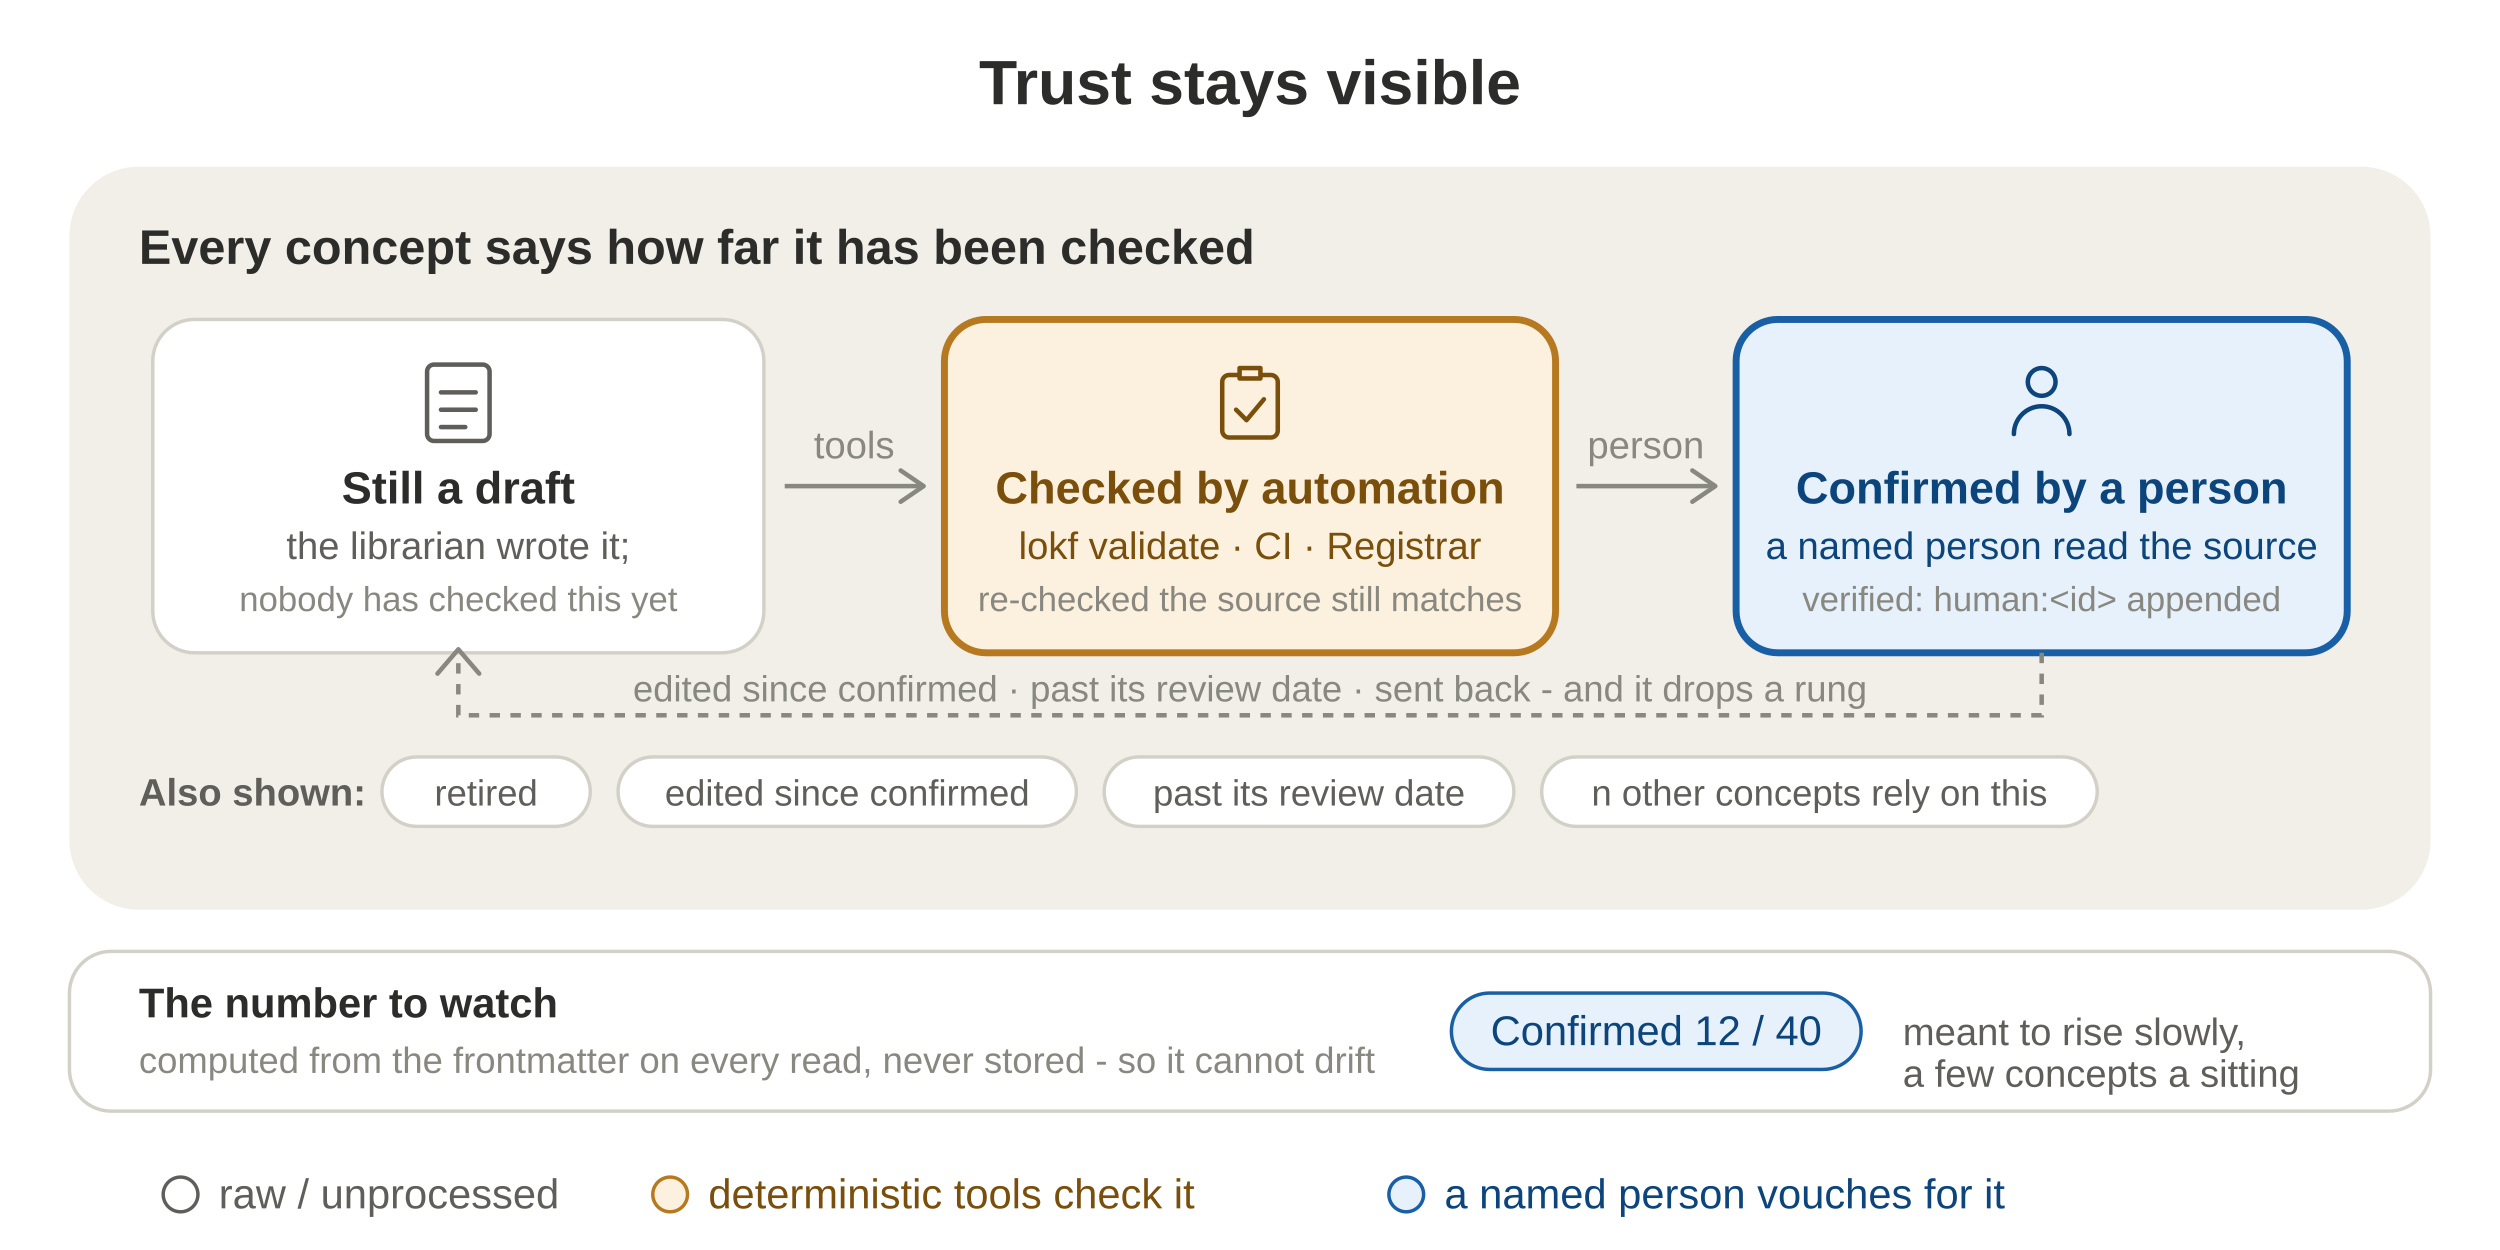
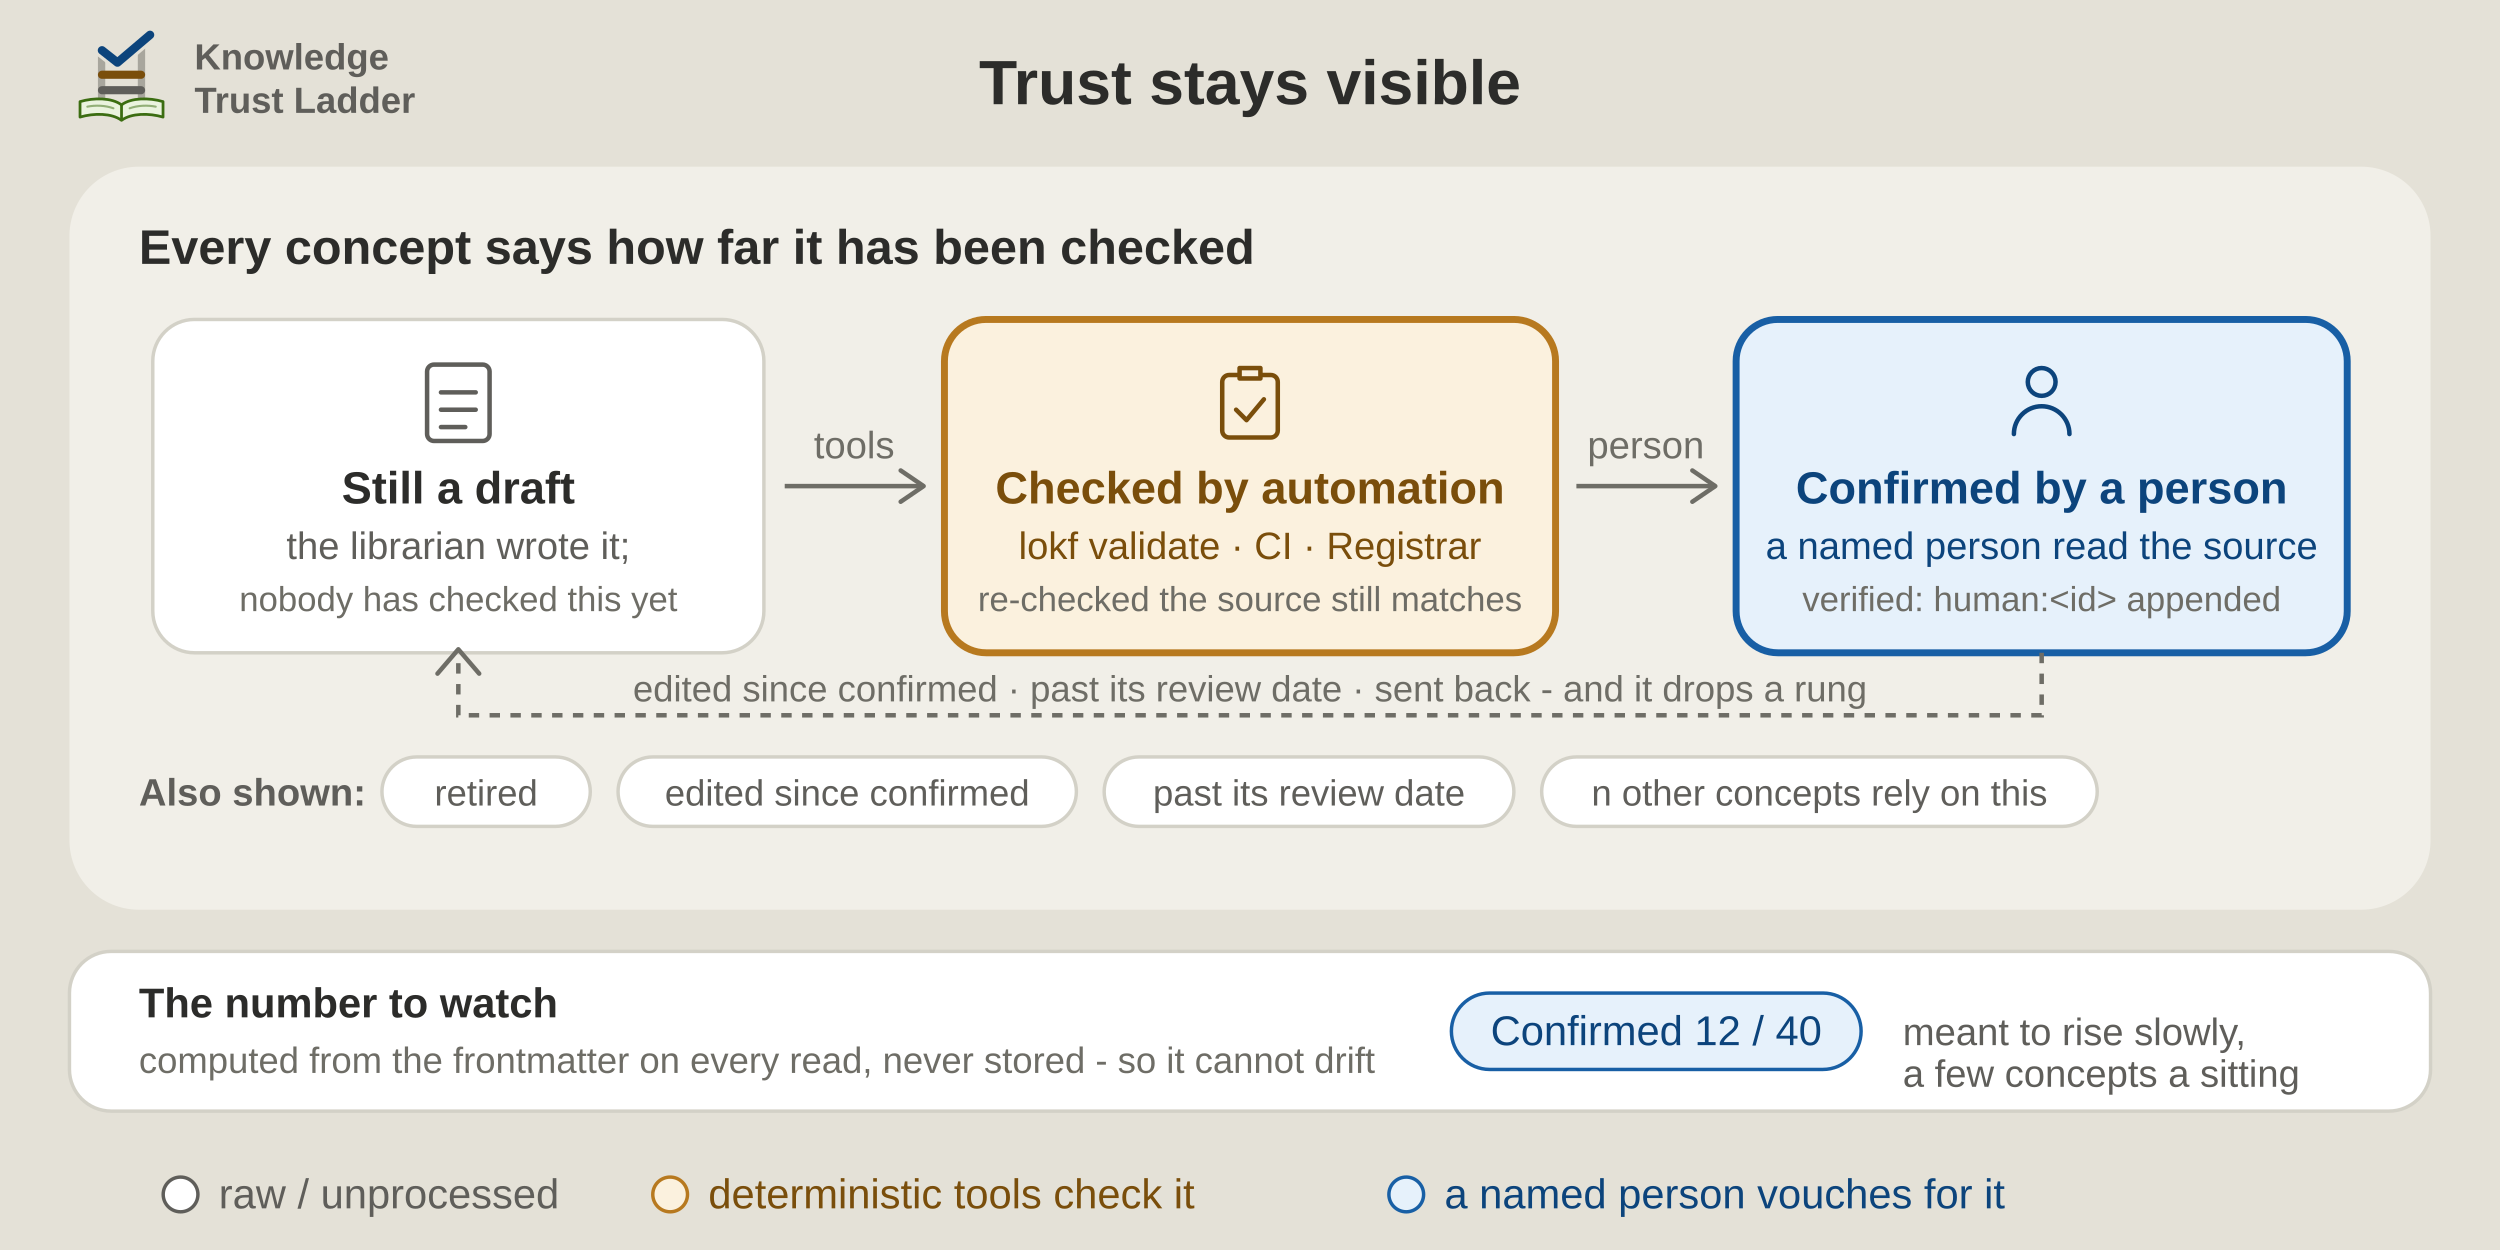
<svg xmlns="http://www.w3.org/2000/svg" width="720" height="360" viewBox="0 0 720 360" role="img" aria-labelledby="t d">
-   <rect width="720" height="360" fill="#ffffff" />
+   <rect width="720" height="360" fill="#E4E1D7" />
+   <g transform="translate(20,7) scale(0.46875)">
+     <rect x="17.5" y="12" width="4.5" height="38" rx="2.25" fill="#A8A69D" />
+     <rect x="42" y="12" width="4.5" height="38" rx="2.25" fill="#A8A69D" />
+     <rect x="17.5" y="38" width="29" height="5" rx="2.5" fill="#5F5E5A" />
+     <rect x="17.5" y="28.5" width="29" height="5" rx="2.5" fill="#7A4E0B" />
+     <path d="M20 16 L29.5 23.5 L49.5 6.5" fill="none" stroke="#E4E1D7" stroke-width="9" stroke-linecap="round" stroke-linejoin="round" />
+     <path d="M20 16 L29.5 23.5 L49.5 6.5" fill="none" stroke="#0C447C" stroke-width="5.2" stroke-linecap="round" stroke-linejoin="round" />
+     <path d="M32 49.5 C26 45 15 45 6.5 47.5 v9.5 C15 54.5 26 54.5 32 59 C38 54.5 49 54.5 57.5 57 v-9.5 C49 45 38 45 32 49.5 z" fill="#EAF3DE" stroke="#3B6D11" stroke-width="1.7" stroke-linejoin="round" />
+     <line x1="32" y1="49.5" x2="32" y2="59" stroke="#3B6D11" stroke-width="1.7" />
+     <path d="M11 50.6 C16 49.6 22 49.8 27 51.6 M37 51.6 C42 49.8 48 49.6 53 50.6" fill="none" stroke="#3B6D11" stroke-opacity=".5" stroke-width="1.3" stroke-linecap="round" />
+   </g>
+   <text x="56" y="20" font-family="Arial, sans-serif" font-size="10.5" font-weight="700" fill="#5F5E5A">Knowledge</text>
+   <text x="56" y="32.5" font-family="Arial, sans-serif" font-size="10.5" font-weight="700" fill="#5F5E5A">Trust Ladder</text>
  <text x="360.0" y="30" text-anchor="middle" font-family="Arial, sans-serif" font-size="18" font-weight="700" fill="#2C2C2A">Trust stays visible</text>
  <rect x="20" y="48" width="680" height="214" rx="20" fill="#F1EFE8" />
  <text x="40" y="76" font-family="Arial, sans-serif" font-size="14" font-weight="700" fill="#2C2C2A">Every concept says how far it has been checked</text>
  <rect x="44" y="92" width="176" height="96" rx="12" fill="#ffffff" stroke="#D3D1C7" stroke-width="1" />
  <g transform="translate(132,116)" stroke="#5F5E5A" stroke-width="1.3" fill="none" stroke-linecap="round" stroke-linejoin="round">
    <rect x="-9" y="-11" width="18" height="22" rx="2" />
    <line x1="-5" y1="-3" x2="5" y2="-3" />
    <line x1="-5" y1="2" x2="5" y2="2" />
    <line x1="-5" y1="7" x2="2" y2="7" />
  </g>
  <text x="132" y="145" text-anchor="middle" font-family="Arial, sans-serif" font-size="13" font-weight="700" fill="#2C2C2A">Still a draft</text>
  <text x="132" y="161" text-anchor="middle" font-family="Arial, sans-serif" font-size="11" fill="#5F5E5A">the librarian wrote it;</text>
-   <text x="132" y="176" text-anchor="middle" font-family="Arial, sans-serif" font-size="10" fill="#888780">nobody has checked this yet</text>
+   <text x="132" y="176" text-anchor="middle" font-family="Arial, sans-serif" font-size="10" fill="#6E6D66">nobody has checked this yet</text>
  <rect x="272" y="92" width="176" height="96" rx="12" fill="#FBF1DE" stroke="#B7791F" stroke-width="2" />
  <g transform="translate(360,116)" stroke="#7A4E0B" stroke-width="1.3" fill="none" stroke-linecap="round" stroke-linejoin="round">
    <rect x="-8" y="-8" width="16" height="18" rx="2" />
    <path d="M-3 -10 h6 v3 h-6 z" fill="#FBF1DE" />
    <path d="M-4 2 l3 3 l5 -6" />
  </g>
  <text x="360" y="145" text-anchor="middle" font-family="Arial, sans-serif" font-size="13" font-weight="700" fill="#7A4E0B">Checked by automation</text>
  <text x="360" y="161" text-anchor="middle" font-family="Arial, sans-serif" font-size="11" fill="#7A4E0B">lokf validate · CI · Registrar</text>
-   <text x="360" y="176" text-anchor="middle" font-family="Arial, sans-serif" font-size="10" fill="#888780">re-checked the source still matches</text>
+   <text x="360" y="176" text-anchor="middle" font-family="Arial, sans-serif" font-size="10" fill="#6E6D66">re-checked the source still matches</text>
  <rect x="500" y="92" width="176" height="96" rx="12" fill="#E6F1FB" stroke="#185FA5" stroke-width="2" />
  <g transform="translate(588,116)" stroke="#0C447C" stroke-width="1.3" fill="none" stroke-linecap="round" stroke-linejoin="round">
    <circle cx="0" cy="-6" r="4" />
    <path d="M-8 9 a8 8 0 0 1 16 0" />
  </g>
  <text x="588" y="145" text-anchor="middle" font-family="Arial, sans-serif" font-size="13" font-weight="700" fill="#0C447C">Confirmed by a person</text>
  <text x="588" y="161" text-anchor="middle" font-family="Arial, sans-serif" font-size="11" fill="#0C447C">a named person read the source</text>
-   <text x="588" y="176" text-anchor="middle" font-family="Arial, sans-serif" font-size="10" fill="#888780">verified: human:&lt;id&gt; appended</text>
-   <line x1="226" y1="140" x2="266" y2="140" stroke="#888780" stroke-width="1.3" />
-   <path d="M259.4 144.5 L266 140 L259.4 135.5" fill="none" stroke="#888780" stroke-width="1.3" stroke-linecap="round" stroke-linejoin="round" />
-   <text x="246.0" y="132.0" text-anchor="middle" font-family="Arial, sans-serif" font-size="11" fill="#888780">tools</text>
-   <line x1="454" y1="140" x2="494" y2="140" stroke="#888780" stroke-width="1.3" />
-   <path d="M487.4 144.5 L494 140 L487.4 135.5" fill="none" stroke="#888780" stroke-width="1.3" stroke-linecap="round" stroke-linejoin="round" />
-   <text x="474.0" y="132.0" text-anchor="middle" font-family="Arial, sans-serif" font-size="11" fill="#888780">person</text>
-   <path d="M588 188 v18 h-456 v-18" fill="none" stroke="#888780" stroke-width="1.3" stroke-dasharray="3 3" />
-   <path d="M126 194 L132 187 L138 194" fill="none" stroke="#888780" stroke-width="1.3" stroke-linecap="round" stroke-linejoin="round" />
-   <text x="360" y="202" text-anchor="middle" font-family="Arial, sans-serif" font-size="10.5" fill="#888780">edited since confirmed · past its review date · sent back - and it drops a rung</text>
+   <text x="588" y="176" text-anchor="middle" font-family="Arial, sans-serif" font-size="10" fill="#6E6D66">verified: human:&lt;id&gt; appended</text>
+   <line x1="226" y1="140" x2="266" y2="140" stroke="#6E6D66" stroke-width="1.3" />
+   <path d="M259.4 144.5 L266 140 L259.4 135.5" fill="none" stroke="#6E6D66" stroke-width="1.3" stroke-linecap="round" stroke-linejoin="round" />
+   <text x="246.0" y="132.0" text-anchor="middle" font-family="Arial, sans-serif" font-size="11" fill="#6E6D66">tools</text>
+   <line x1="454" y1="140" x2="494" y2="140" stroke="#6E6D66" stroke-width="1.3" />
+   <path d="M487.4 144.5 L494 140 L487.4 135.5" fill="none" stroke="#6E6D66" stroke-width="1.3" stroke-linecap="round" stroke-linejoin="round" />
+   <text x="474.0" y="132.0" text-anchor="middle" font-family="Arial, sans-serif" font-size="11" fill="#6E6D66">person</text>
+   <path d="M588 188 v18 h-456 v-18" fill="none" stroke="#6E6D66" stroke-width="1.3" stroke-dasharray="3 3" />
+   <path d="M126 194 L132 187 L138 194" fill="none" stroke="#6E6D66" stroke-width="1.3" stroke-linecap="round" stroke-linejoin="round" />
+   <text x="360" y="202" text-anchor="middle" font-family="Arial, sans-serif" font-size="10.5" fill="#6E6D66">edited since confirmed · past its review date · sent back - and it drops a rung</text>
  <text x="40" y="232" font-family="Arial, sans-serif" font-size="11" font-weight="700" fill="#5F5E5A">Also shown:</text>
  <rect x="110" y="218" width="60" height="20" rx="10.0" fill="#ffffff" stroke="#D3D1C7" stroke-width="1" />
  <text x="140.0" y="232.0" text-anchor="middle" font-family="Arial, sans-serif" font-size="10.5" fill="#5F5E5A">retired</text>
  <rect x="178" y="218" width="132" height="20" rx="10.0" fill="#ffffff" stroke="#D3D1C7" stroke-width="1" />
  <text x="244.0" y="232.0" text-anchor="middle" font-family="Arial, sans-serif" font-size="10.5" fill="#5F5E5A">edited since confirmed</text>
  <rect x="318" y="218" width="118" height="20" rx="10.0" fill="#ffffff" stroke="#D3D1C7" stroke-width="1" />
  <text x="377.0" y="232.0" text-anchor="middle" font-family="Arial, sans-serif" font-size="10.5" fill="#5F5E5A">past its review date</text>
  <rect x="444" y="218" width="160" height="20" rx="10.0" fill="#ffffff" stroke="#D3D1C7" stroke-width="1" />
  <text x="524.0" y="232.0" text-anchor="middle" font-family="Arial, sans-serif" font-size="10.5" fill="#5F5E5A">n other concepts rely on this</text>
  <rect x="20" y="274" width="680" height="46" rx="12" fill="#ffffff" stroke="#D3D1C7" stroke-width="1" />
  <text x="40" y="293" font-family="Arial, sans-serif" font-size="12" font-weight="700" fill="#2C2C2A">The number to watch</text>
-   <text x="40" y="309" font-family="Arial, sans-serif" font-size="10.5" fill="#888780">computed from the frontmatter on every read, never stored - so it cannot drift</text>
+   <text x="40" y="309" font-family="Arial, sans-serif" font-size="10.5" fill="#6E6D66">computed from the frontmatter on every read, never stored - so it cannot drift</text>
  <rect x="418" y="286" width="118" height="22" rx="11.0" fill="#E6F1FB" stroke="#185FA5" stroke-width="1" />
  <text x="477.0" y="301.0" text-anchor="middle" font-family="Arial, sans-serif" font-size="12" fill="#0C447C">Confirmed 12 / 40</text>
  <text x="548" y="301" font-family="Arial, sans-serif" font-size="11" fill="#5F5E5A">meant to rise slowly,</text>
  <text x="548" y="313" font-family="Arial, sans-serif" font-size="11" fill="#5F5E5A">a few concepts a sitting</text>
  <circle cx="52" cy="344" r="5" fill="#ffffff" stroke="#5F5E5A" stroke-width="1" />
  <text x="63" y="348" font-family="Arial, sans-serif" font-size="12" fill="#5F5E5A">raw / unprocessed</text>
  <circle cx="193" cy="344" r="5" fill="#FBF1DE" stroke="#B7791F" stroke-width="1" />
  <text x="204" y="348" font-family="Arial, sans-serif" font-size="12" fill="#7A4E0B">deterministic tools check it</text>
  <circle cx="405" cy="344" r="5" fill="#E6F1FB" stroke="#185FA5" stroke-width="1" />
  <text x="416" y="348" font-family="Arial, sans-serif" font-size="12" fill="#0C447C">a named person vouches for it</text>
</svg>
